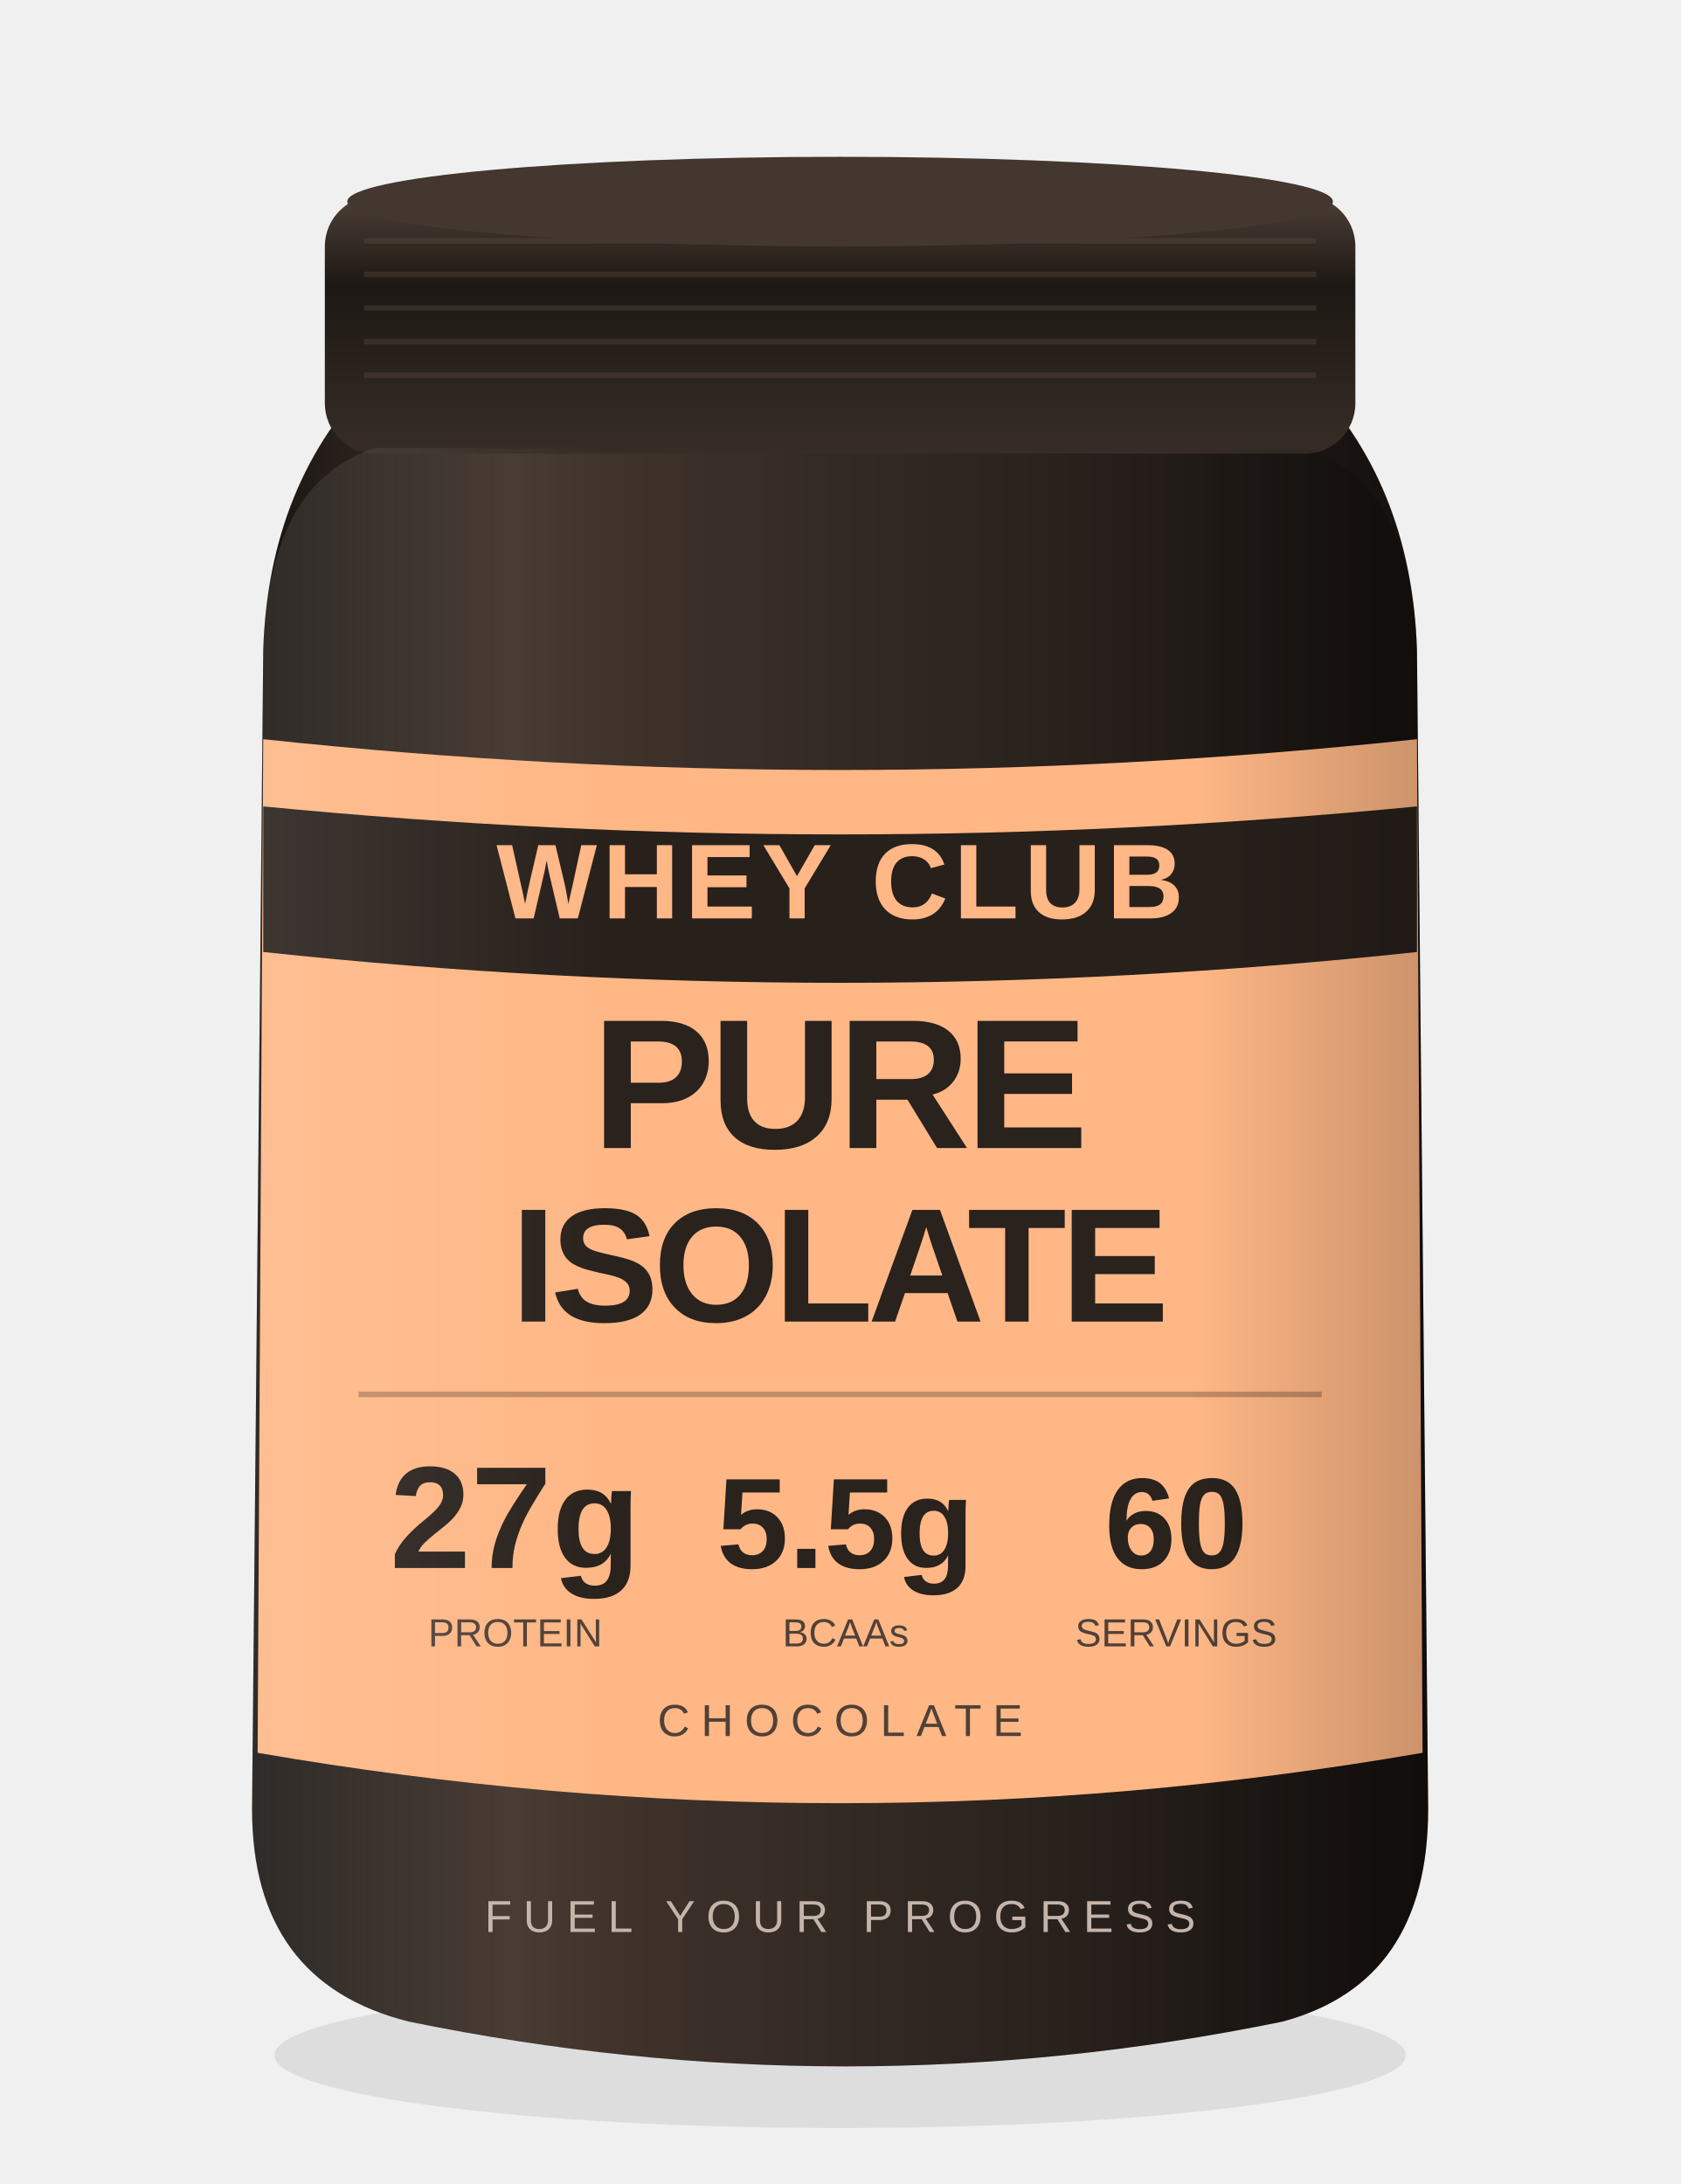
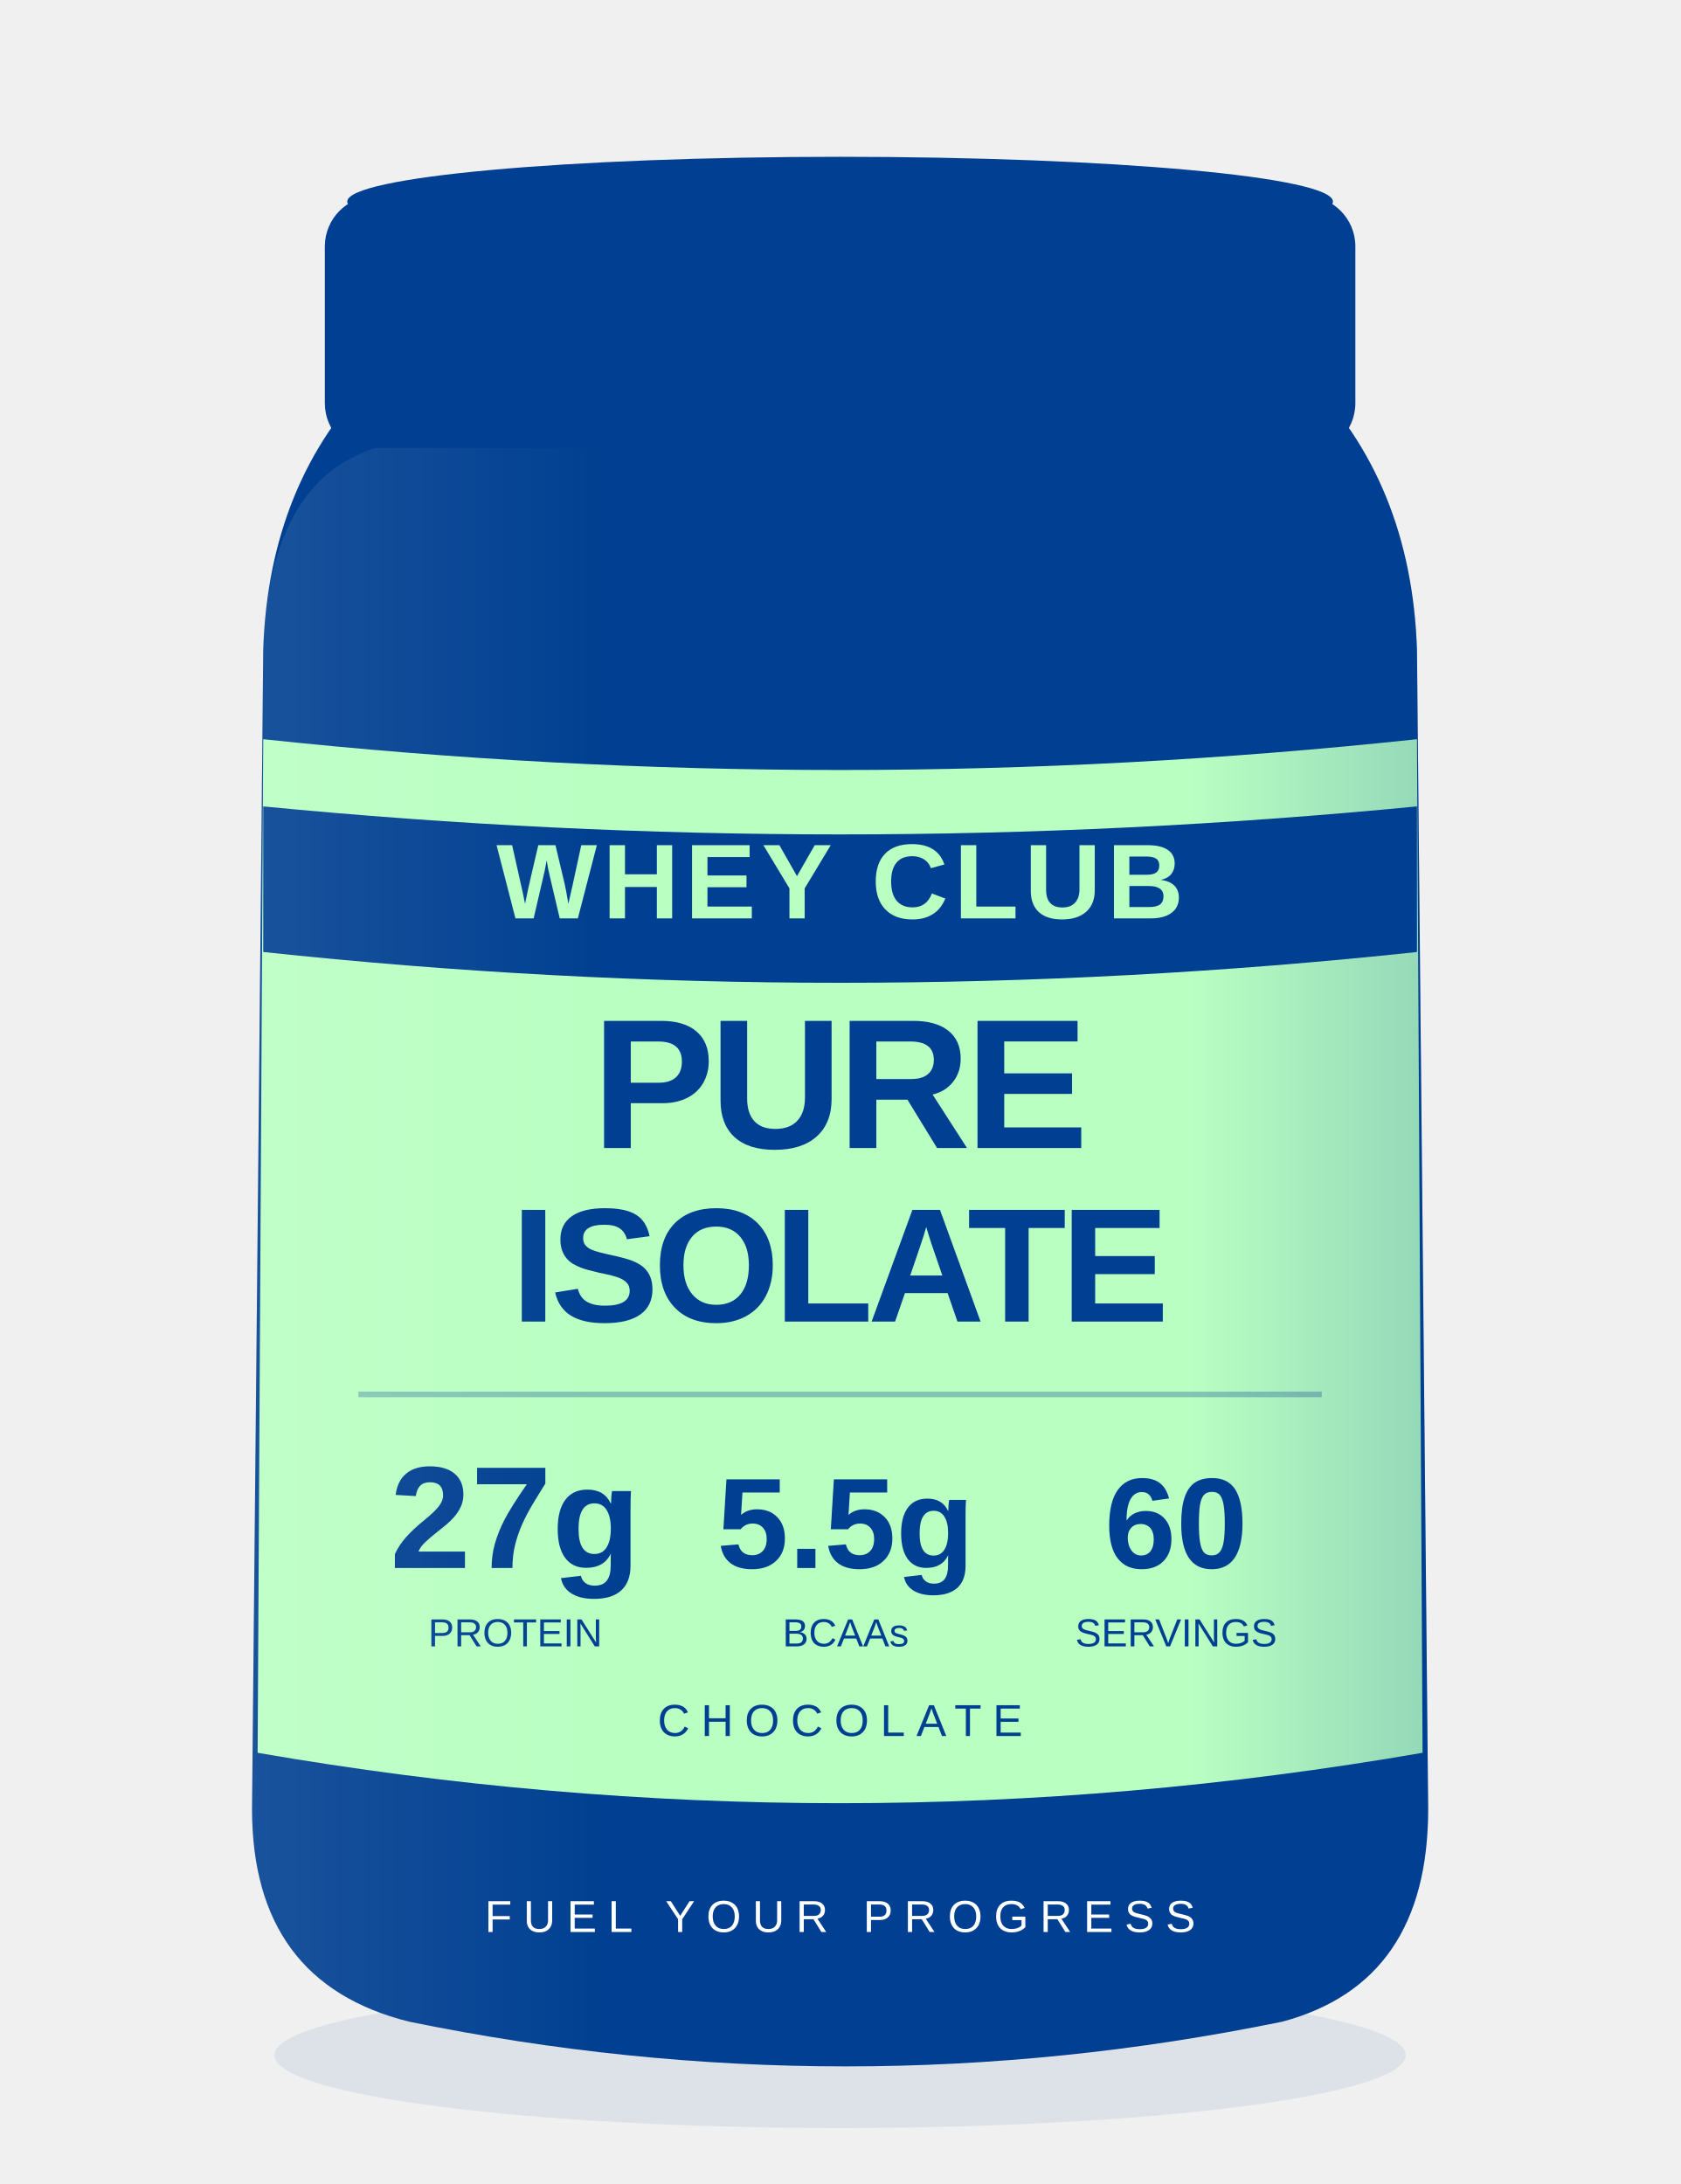
<svg xmlns="http://www.w3.org/2000/svg" width="300" height="390" viewBox="0 0 300 390">
  <defs>
    <linearGradient id="body">
-       <stop stop-color="#191411" />
-       <stop offset=".22" stop-color="#44372f" />
-       <stop offset=".65" stop-color="#2b231e" />
-       <stop offset="1" stop-color="#14100e" />
+       <stop stop-color="#003f91" />
+       <stop offset=".22" stop-color="#003f91" />
+       <stop offset=".65" stop-color="#003f91" />
+       <stop offset="1" stop-color="#003f91" />
    </linearGradient>
    <linearGradient id="lid" x2="0" y2="1">
-       <stop stop-color="#4d3f36" />
-       <stop offset=".35" stop-color="#1d1814" />
-       <stop offset="1" stop-color="#372d26" />
+       <stop stop-color="#003f91" />
+       <stop offset=".35" stop-color="#003f91" />
+       <stop offset="1" stop-color="#003f91" />
    </linearGradient>
    <linearGradient id="shine">
-       <stop stop-color="white" stop-opacity=".1" />
-       <stop offset=".3" stop-color="white" stop-opacity="0" />
-       <stop offset=".8" stop-color="black" stop-opacity="0" />
-       <stop offset="1" stop-color="black" stop-opacity=".2" />
+       <stop stop-color="#ffffff" stop-opacity=".1" />
+       <stop offset=".3" stop-color="#ffffff" stop-opacity="0" />
+       <stop offset=".8" stop-color="#003f91" stop-opacity="0" />
+       <stop offset="1" stop-color="#003f91" stop-opacity=".2" />
    </linearGradient>
  </defs>
-   <ellipse cx="150" cy="367" rx="101" ry="13" fill="#000" opacity=".08" />
+   <ellipse cx="150" cy="367" rx="101" ry="13" fill="#003f91" opacity=".08" />
  <path d="M67 67Q48 86 47 116L45 323Q45 354 73 361Q151 377 229 361Q255 354 255 323L253 116Q252 86 233 67Z" fill="url(#body)" />
  <rect x="58" y="35" width="184" height="46" rx="9" fill="url(#lid)" />
-   <path d="M65 43H235M65 49H235M65 55H235M65 61H235M65 67H235" stroke="#5f4d42" stroke-width="1" opacity=".35" />
-   <ellipse cx="150" cy="36" rx="88" ry="8" fill="#43372f" />
-   <path d="M47 132Q150 143 253 132L254 313Q150 331 46 313Z" fill="#ffb786" />
-   <path d="M47 144Q150 154 253 144V170Q150 181 47 170Z" fill="#28201b" />
-   <text x="150" y="164" text-anchor="middle" fill="#ffb786" font-family="Arial,sans-serif" font-weight="900" font-size="19" letter-spacing="1">WHEY CLUB</text>
-   <text x="150" y="205" text-anchor="middle" fill="#29221d" font-family="Arial,sans-serif" font-weight="900" font-size="33" letter-spacing="-1">PURE</text>
-   <text x="150" y="236" text-anchor="middle" fill="#29221d" font-family="Arial,sans-serif" font-weight="900" font-size="29" letter-spacing="-1">ISOLATE</text>
-   <path d="M64 249H236" stroke="#2d2520" stroke-opacity=".3" />
-   <text x="92" y="280" text-anchor="middle" fill="#29221d" font-family="Arial,sans-serif" font-weight="900" font-size="26">27g</text>
-   <text x="92" y="294" text-anchor="middle" fill="#504137" font-family="Arial,sans-serif" font-size="7">PROTEIN</text>
-   <text x="151" y="280" text-anchor="middle" fill="#29221d" font-family="Arial,sans-serif" font-weight="900" font-size="23">5.5g</text>
-   <text x="151" y="294" text-anchor="middle" fill="#504137" font-family="Arial,sans-serif" font-size="7">BCAAs</text>
-   <text x="210" y="280" text-anchor="middle" fill="#29221d" font-family="Arial,sans-serif" font-weight="900" font-size="23">60</text>
-   <text x="210" y="294" text-anchor="middle" fill="#504137" font-family="Arial,sans-serif" font-size="7">SERVINGS</text>
-   <text x="150" y="310" text-anchor="middle" fill="#504137" font-family="Arial,sans-serif" font-size="8" letter-spacing="2">CHOCOLATE</text>
-   <text x="150" y="345" text-anchor="middle" fill="#c4b4aa" font-family="Arial,sans-serif" font-size="8" letter-spacing="2">FUEL YOUR PROGRESS</text>
+   <path d="M65 43H235M65 49H235M65 55H235M65 61H235M65 67H235" stroke="#003f91" stroke-width="1" opacity=".35" />
+   <ellipse cx="150" cy="36" rx="88" ry="8" fill="#003f91" />
+   <path d="M47 132Q150 143 253 132L254 313Q150 331 46 313Z" fill="#b9ffc2" />
+   <path d="M47 144Q150 154 253 144V170Q150 181 47 170Z" fill="#003f91" />
+   <text x="150" y="164" text-anchor="middle" fill="#b9ffc2" font-family="Arial,sans-serif" font-weight="900" font-size="19" letter-spacing="1">WHEY CLUB</text>
+   <text x="150" y="205" text-anchor="middle" fill="#003f91" font-family="Arial,sans-serif" font-weight="900" font-size="33" letter-spacing="-1">PURE</text>
+   <text x="150" y="236" text-anchor="middle" fill="#003f91" font-family="Arial,sans-serif" font-weight="900" font-size="29" letter-spacing="-1">ISOLATE</text>
+   <path d="M64 249H236" stroke="#003f91" stroke-opacity=".3" />
+   <text x="92" y="280" text-anchor="middle" fill="#003f91" font-family="Arial,sans-serif" font-weight="900" font-size="26">27g</text>
+   <text x="92" y="294" text-anchor="middle" fill="#003f91" font-family="Arial,sans-serif" font-size="7">PROTEIN</text>
+   <text x="151" y="280" text-anchor="middle" fill="#003f91" font-family="Arial,sans-serif" font-weight="900" font-size="23">5.5g</text>
+   <text x="151" y="294" text-anchor="middle" fill="#003f91" font-family="Arial,sans-serif" font-size="7">BCAAs</text>
+   <text x="210" y="280" text-anchor="middle" fill="#003f91" font-family="Arial,sans-serif" font-weight="900" font-size="23">60</text>
+   <text x="210" y="294" text-anchor="middle" fill="#003f91" font-family="Arial,sans-serif" font-size="7">SERVINGS</text>
+   <text x="150" y="310" text-anchor="middle" fill="#003f91" font-family="Arial,sans-serif" font-size="8" letter-spacing="2">CHOCOLATE</text>
+   <text x="150" y="345" text-anchor="middle" fill="#ffffff" font-family="Arial,sans-serif" font-size="8" letter-spacing="2">FUEL YOUR PROGRESS</text>
  <path d="M67 80Q48 86 47 116L45 323Q45 354 73 361Q151 377 229 361Q255 354 255 323L253 116Q252 86 233 80Z" fill="url(#shine)" />
</svg>
